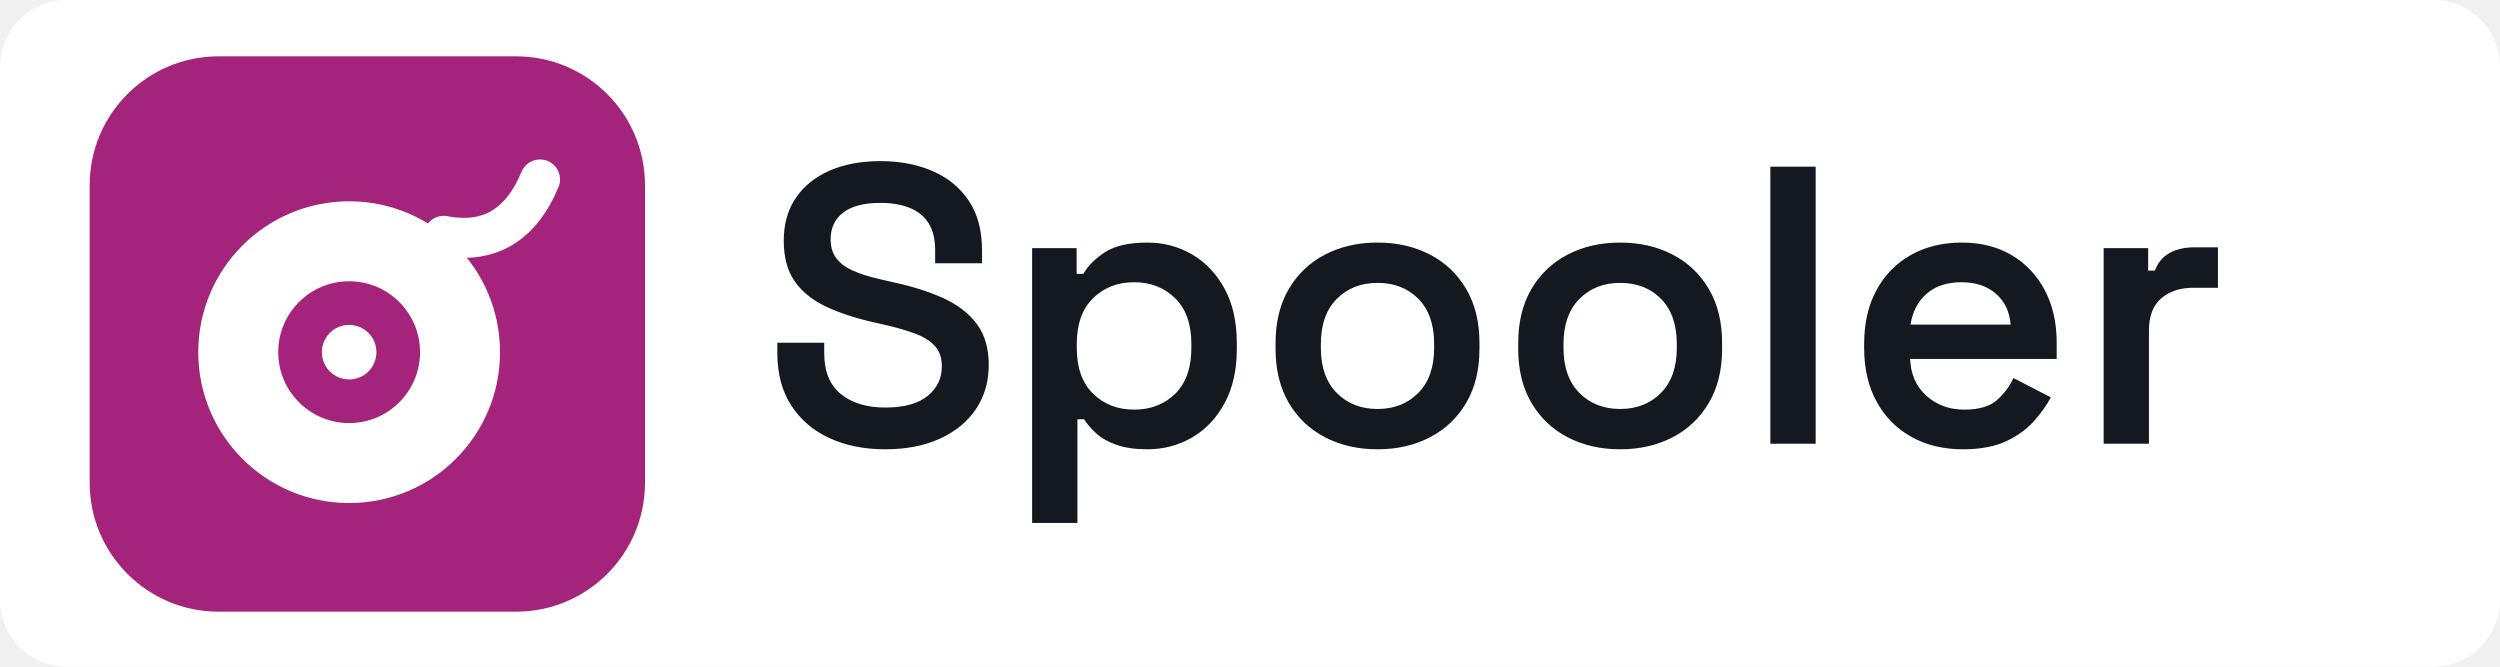
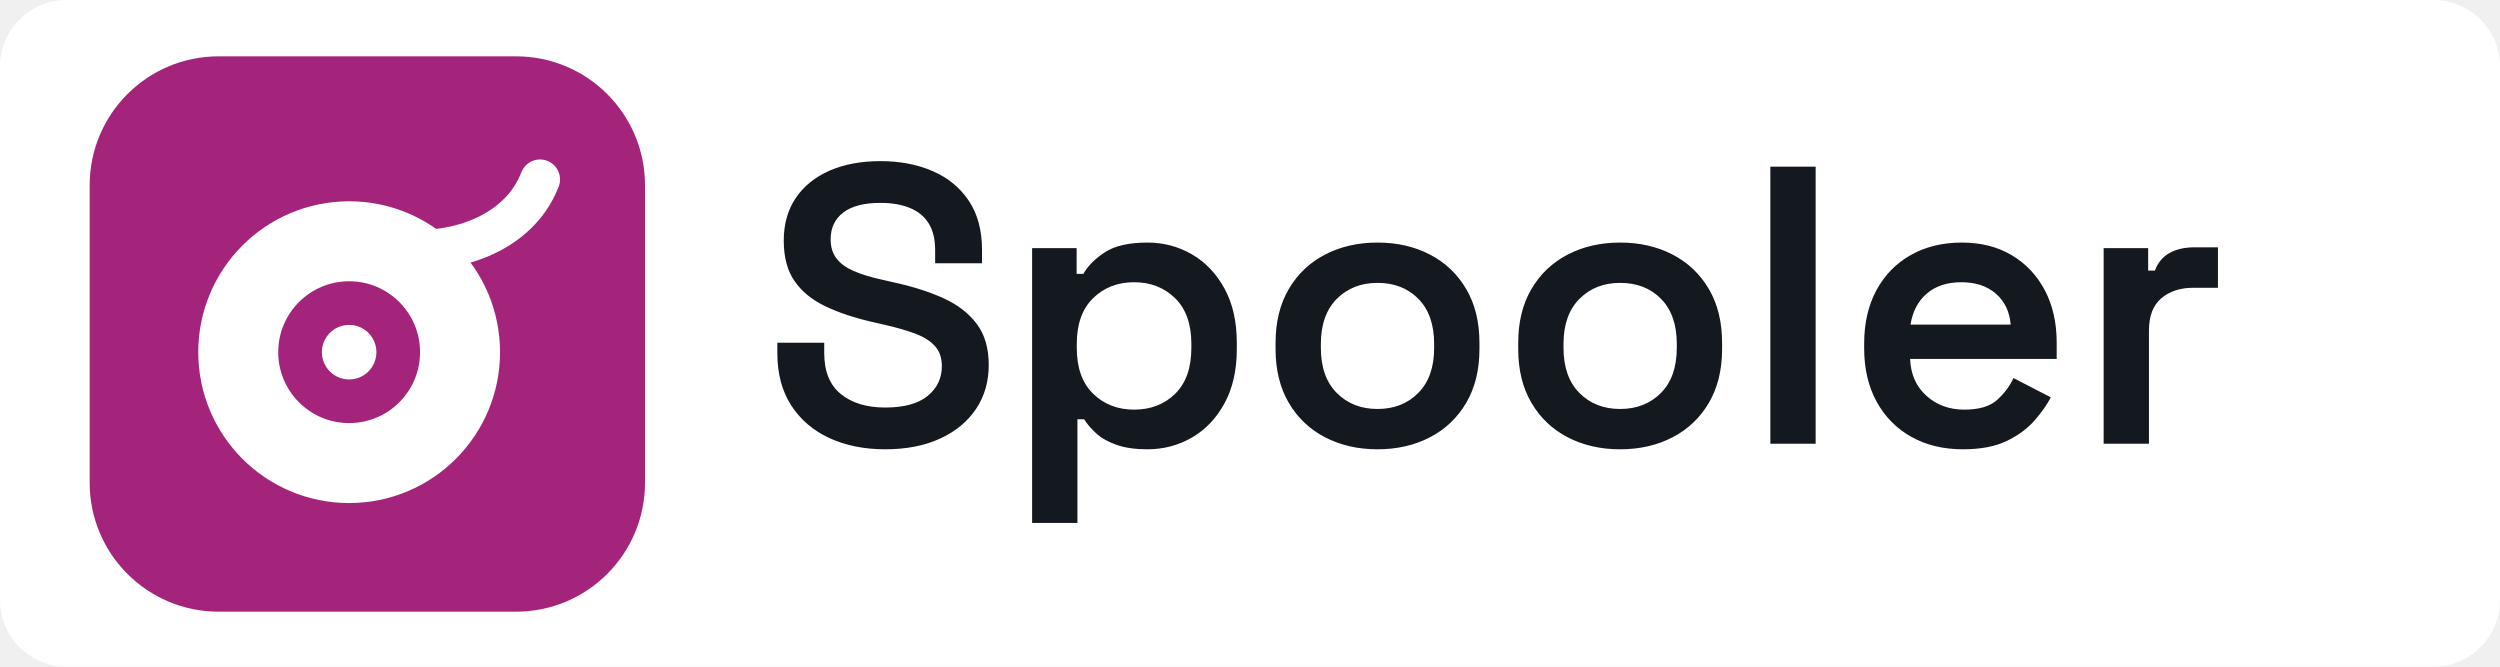
<svg xmlns="http://www.w3.org/2000/svg" width="1200" height="320" viewBox="0 0 1200 320" role="img" aria-labelledby="title desc">
  <rect x="0" y="0" width="1200" height="320" rx="32" fill="#FFFFFF" />
  <g transform="translate(24 8) scale(1.19)">
    <rect x="16" y="16" width="224" height="224" rx="52" fill="#A3247A" />
    <g transform="translate(40 40) scale(7.333)" fill="none" stroke="#FFFFFF" stroke-linecap="round">
      <circle cx="11" cy="13" r="6.1" stroke-width="4.4" />
      <circle cx="11" cy="13" r="1.5" fill="#FFFFFF" stroke="none" />
-       <path d="M16.2 6.6c2.6.5 4.3-.7 5.3-3.1" stroke-width="2.2" />
+       <path d="M13.6 7.3C16.6 7.7 20.3 6.6 21.5 3.5" stroke-width="2.2" />
    </g>
  </g>
  <path aria-label="Spooler" fill="#14181F" transform="translate(366 213) scale(0.19 -0.19)" d="M310.05 -14Q230.1 -14 168.62 14.56Q107.15 43.13 72.32 97.21Q37.5 151.3 37.5 228.7V255.13H155.95V228.7Q155.95 159.75 197.84 125.63Q239.73 91.5 310.05 91.5Q381.37 91.5 417.24 120.86Q453.1 150.23 453.1 195.9Q453.1 227.17 435.9 246.49Q418.7 265.8 386.32 278Q353.95 290.2 308.42 300.55L278.25 307.47Q208.87 323.3 158.51 347.45Q108.15 371.6 80.91 410.99Q53.67 450.37 53.67 513.15Q53.67 575.92 84 620.81Q114.32 665.7 169.21 689.85Q224.1 714 298.05 714Q372 714 429.98 688.76Q487.95 663.52 521.28 613.72Q554.6 563.92 554.6 488.97V456H436.15V488.97Q436.15 531.6 419.16 557.76Q402.17 583.92 371.07 596.21Q339.97 608.5 298.05 608.5Q235.78 608.5 203.95 584.07Q172.13 559.65 172.13 516.45Q172.13 487.65 186.68 468.43Q201.23 449.2 229.71 436.68Q258.2 424.15 301.25 414.63L331.42 407.7Q402.92 392.23 456.76 367.84Q510.6 343.45 541.08 303.06Q571.55 262.68 571.55 199.2Q571.55 135.73 539.4 87.84Q507.25 39.95 448.54 12.98Q389.83 -14 310.05 -14ZM681.15 -200V494.25H793.6V429.18H810.55Q828.25 460.1 865.74 484.18Q903.23 508.25 972.5 508.25Q1033.38 508.25 1084.73 478.58Q1136.08 448.9 1167.16 392.08Q1198.25 335.25 1198.25 254.78V239.48Q1198.25 159.17 1167.25 102.26Q1136.25 45.35 1084.9 15.67Q1033.55 -14 972.5 -14Q926.1 -14 894.38 -2.8Q862.65 8.4 843.28 26.04Q823.9 43.67 812.55 61.9H795.6V-200ZM938.7 86.2Q1001.9 86.2 1042.67 126.41Q1083.45 166.63 1083.45 242.3V251.95Q1083.45 327.62 1042.26 367.84Q1001.07 408.05 938.7 408.05Q876.5 408.05 835.23 367.84Q793.95 327.62 793.95 251.95V242.3Q793.95 166.63 835.23 126.41Q876.5 86.2 938.7 86.2ZM1553.7 -14Q1479.7 -14 1421.31 16.26Q1362.92 46.52 1329.54 103.44Q1296.15 160.35 1296.15 239.48V254.78Q1296.15 333.9 1329.54 390.81Q1362.92 447.73 1421.31 477.99Q1479.7 508.25 1553.7 508.25Q1627.7 508.25 1686.09 477.99Q1744.48 447.73 1777.86 390.81Q1811.25 333.9 1811.25 254.78V239.48Q1811.25 160.35 1777.86 103.44Q1744.48 46.52 1686.09 16.26Q1627.7 -14 1553.7 -14ZM1553.7 87.85Q1616.6 87.85 1656.7 128.33Q1696.8 168.8 1696.8 242.3V251.95Q1696.8 325.45 1657.11 365.92Q1617.42 406.4 1553.7 406.4Q1490.98 406.4 1450.79 365.92Q1410.6 325.45 1410.6 251.95V242.3Q1410.6 168.8 1450.79 128.33Q1490.98 87.85 1553.7 87.85ZM2166.7 -14Q2092.7 -14 2034.31 16.26Q1975.92 46.52 1942.54 103.44Q1909.15 160.35 1909.15 239.48V254.78Q1909.15 333.9 1942.54 390.81Q1975.92 447.73 2034.31 477.99Q2092.7 508.25 2166.7 508.25Q2240.7 508.25 2299.09 477.99Q2357.48 447.73 2390.86 390.81Q2424.25 333.9 2424.25 254.78V239.48Q2424.25 160.35 2390.86 103.44Q2357.48 46.52 2299.09 16.26Q2240.7 -14 2166.7 -14ZM2166.7 87.85Q2229.6 87.85 2269.7 128.33Q2309.8 168.8 2309.8 242.3V251.95Q2309.8 325.45 2270.11 365.92Q2230.42 406.4 2166.7 406.4Q2103.98 406.4 2063.79 365.92Q2023.6 325.45 2023.6 251.95V242.3Q2023.6 168.8 2063.79 128.33Q2103.98 87.85 2166.7 87.85ZM2546.15 0V700H2660.6V0ZM3032.8 -14Q2958.62 -14 2902.3 17.5Q2845.97 49 2814.56 106.41Q2783.15 163.83 2783.15 241.13V253.13Q2783.15 330.6 2814.15 387.93Q2845.15 445.25 2900.89 476.75Q2956.62 508.25 3029.92 508.25Q3102.05 508.25 3155.79 476.45Q3209.52 444.65 3239.52 387.85Q3269.52 331.05 3269.52 255.4V214.32H2899.25Q2901.43 156.33 2940.31 121.26Q2979.2 86.2 3036.1 86.2Q3091.72 86.2 3118.91 110.6Q3146.1 135 3160.32 165.98L3254.75 117.22Q3240.57 90 3214.07 59.33Q3187.57 28.65 3143.92 7.33Q3100.27 -14 3032.8 -14ZM2900.25 300.98H3153.25Q3149.25 350.27 3115.86 379.16Q3082.47 408.05 3029.1 408.05Q2974.25 408.05 2941.1 379.16Q2907.95 350.27 2900.25 300.98ZM3388.15 0V494.25H3500.6V437.38H3517.55Q3529.08 467.9 3554.93 482.08Q3580.78 496.25 3617.4 496.25H3676.88V394.05H3614.53Q3565.3 394.05 3533.95 367.59Q3502.6 341.12 3502.6 285.85V0Z" />
</svg>
